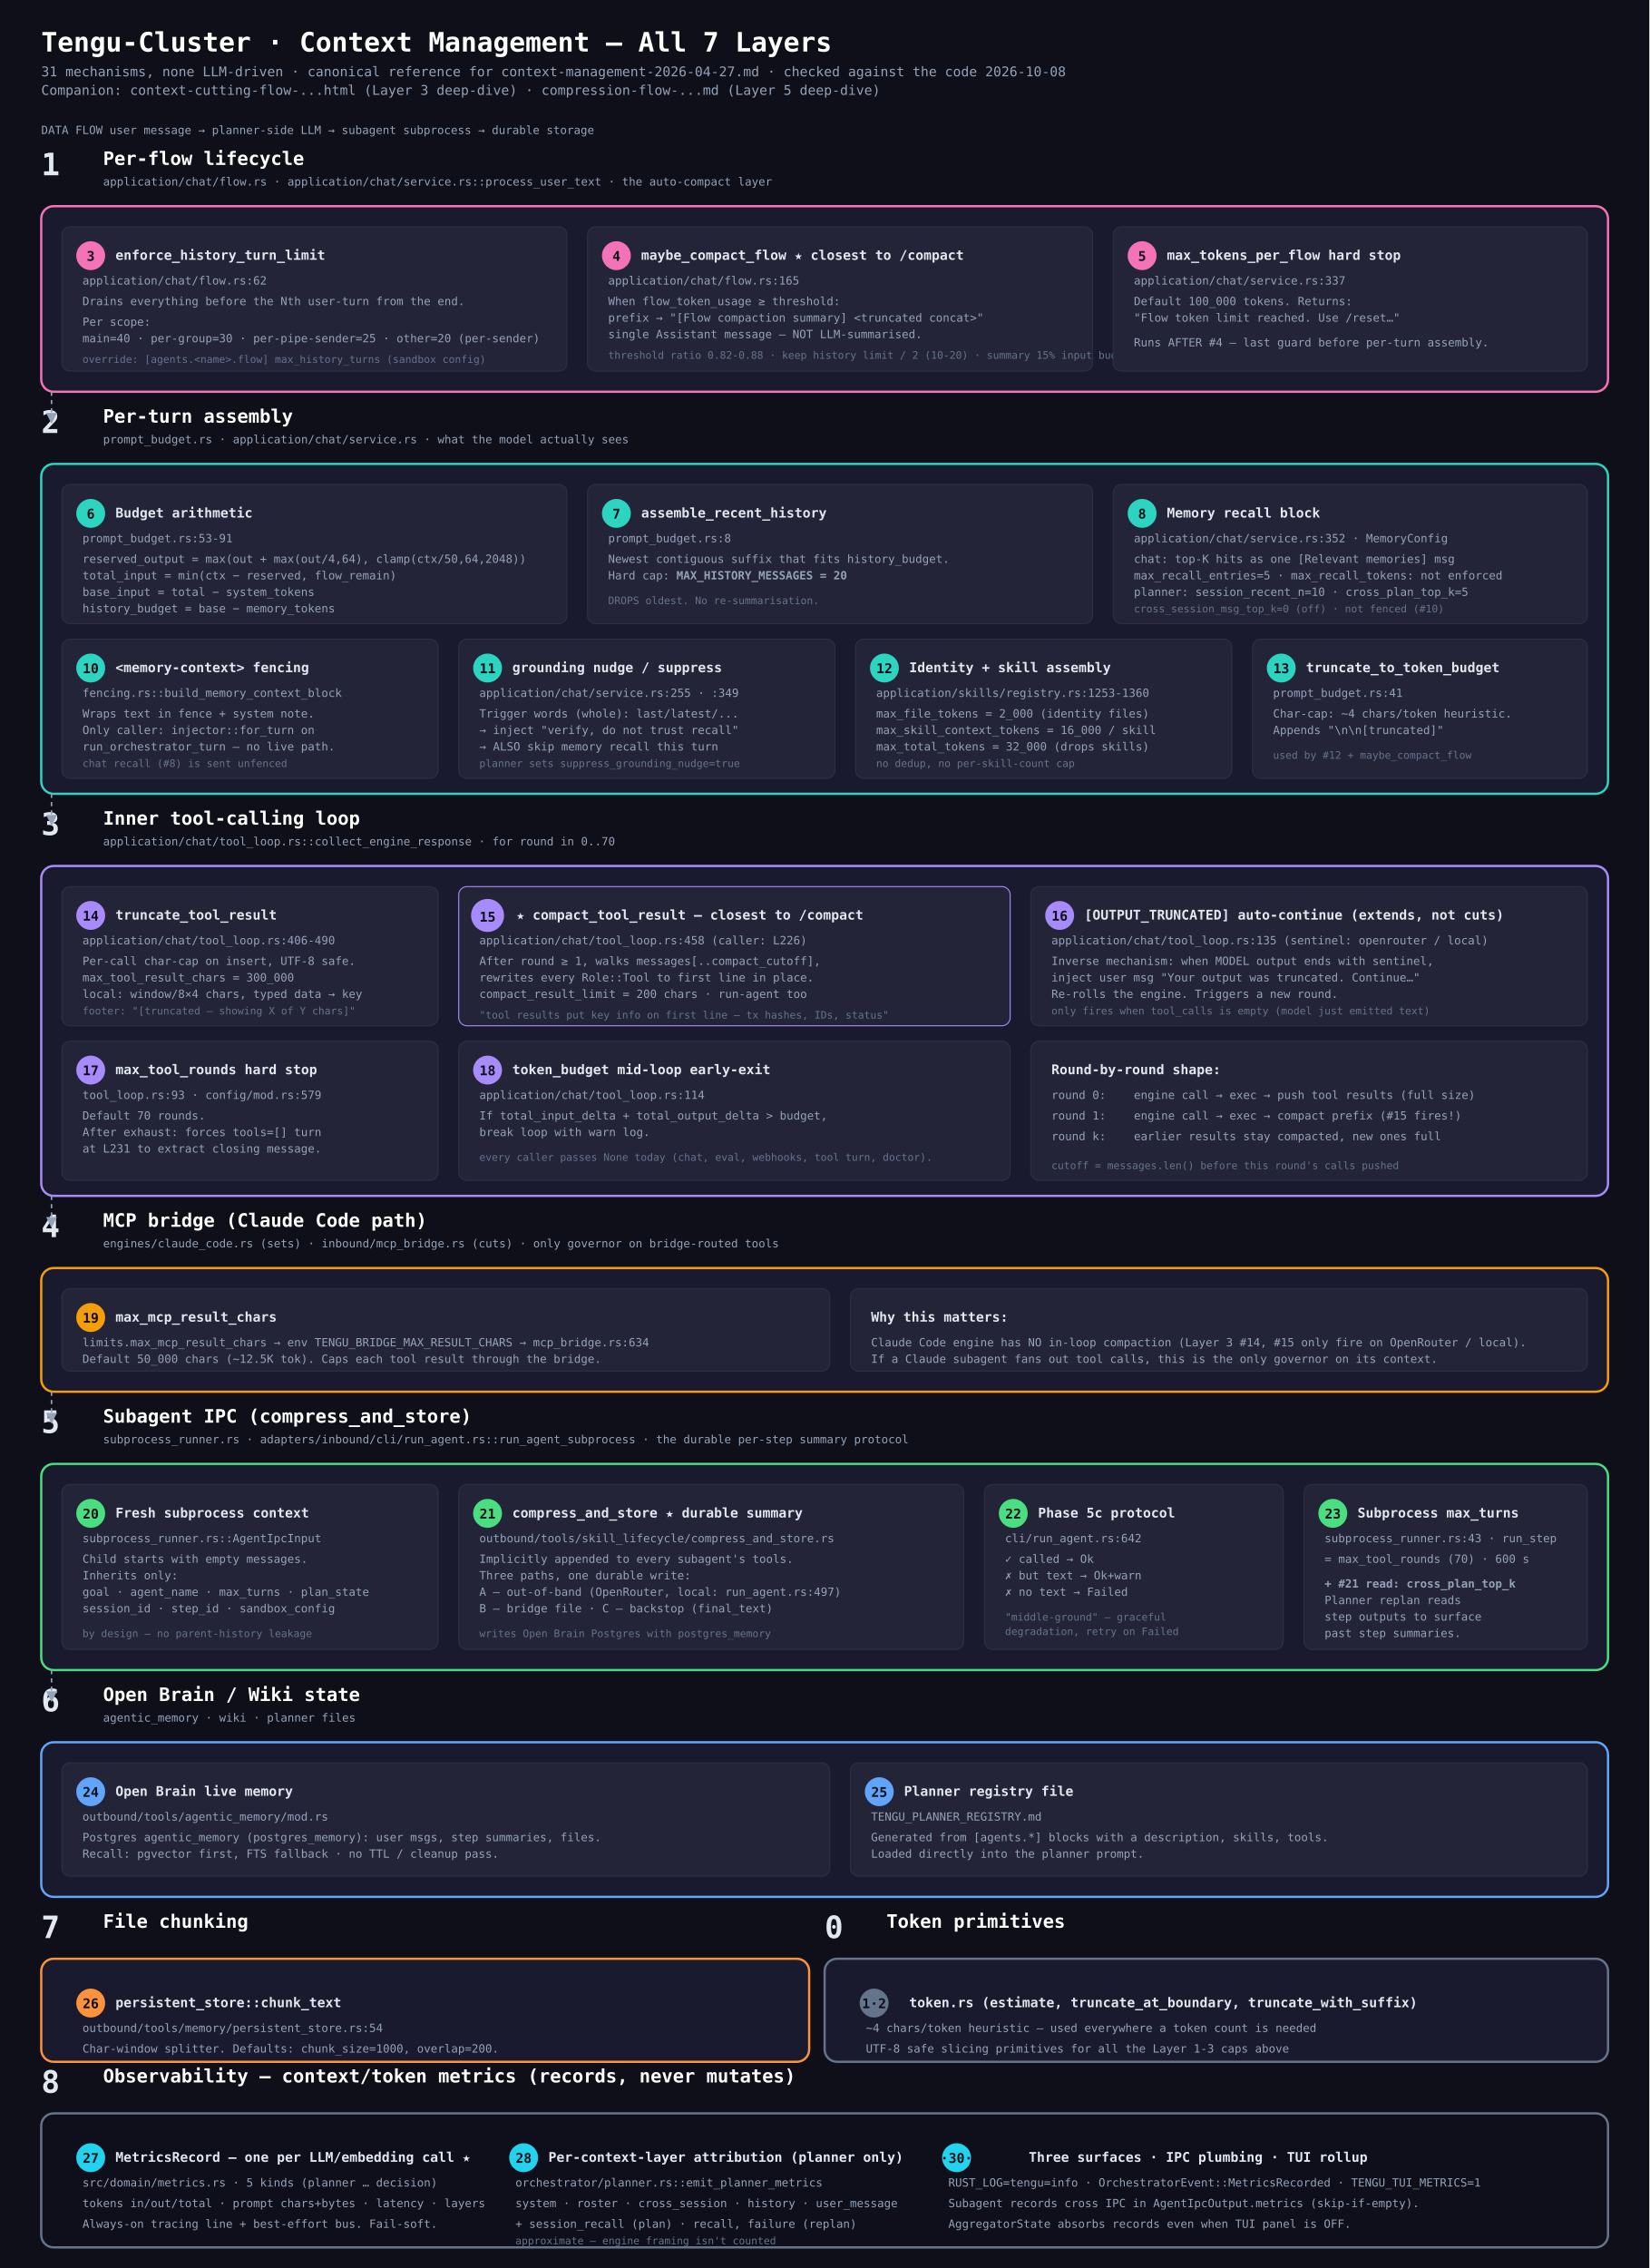
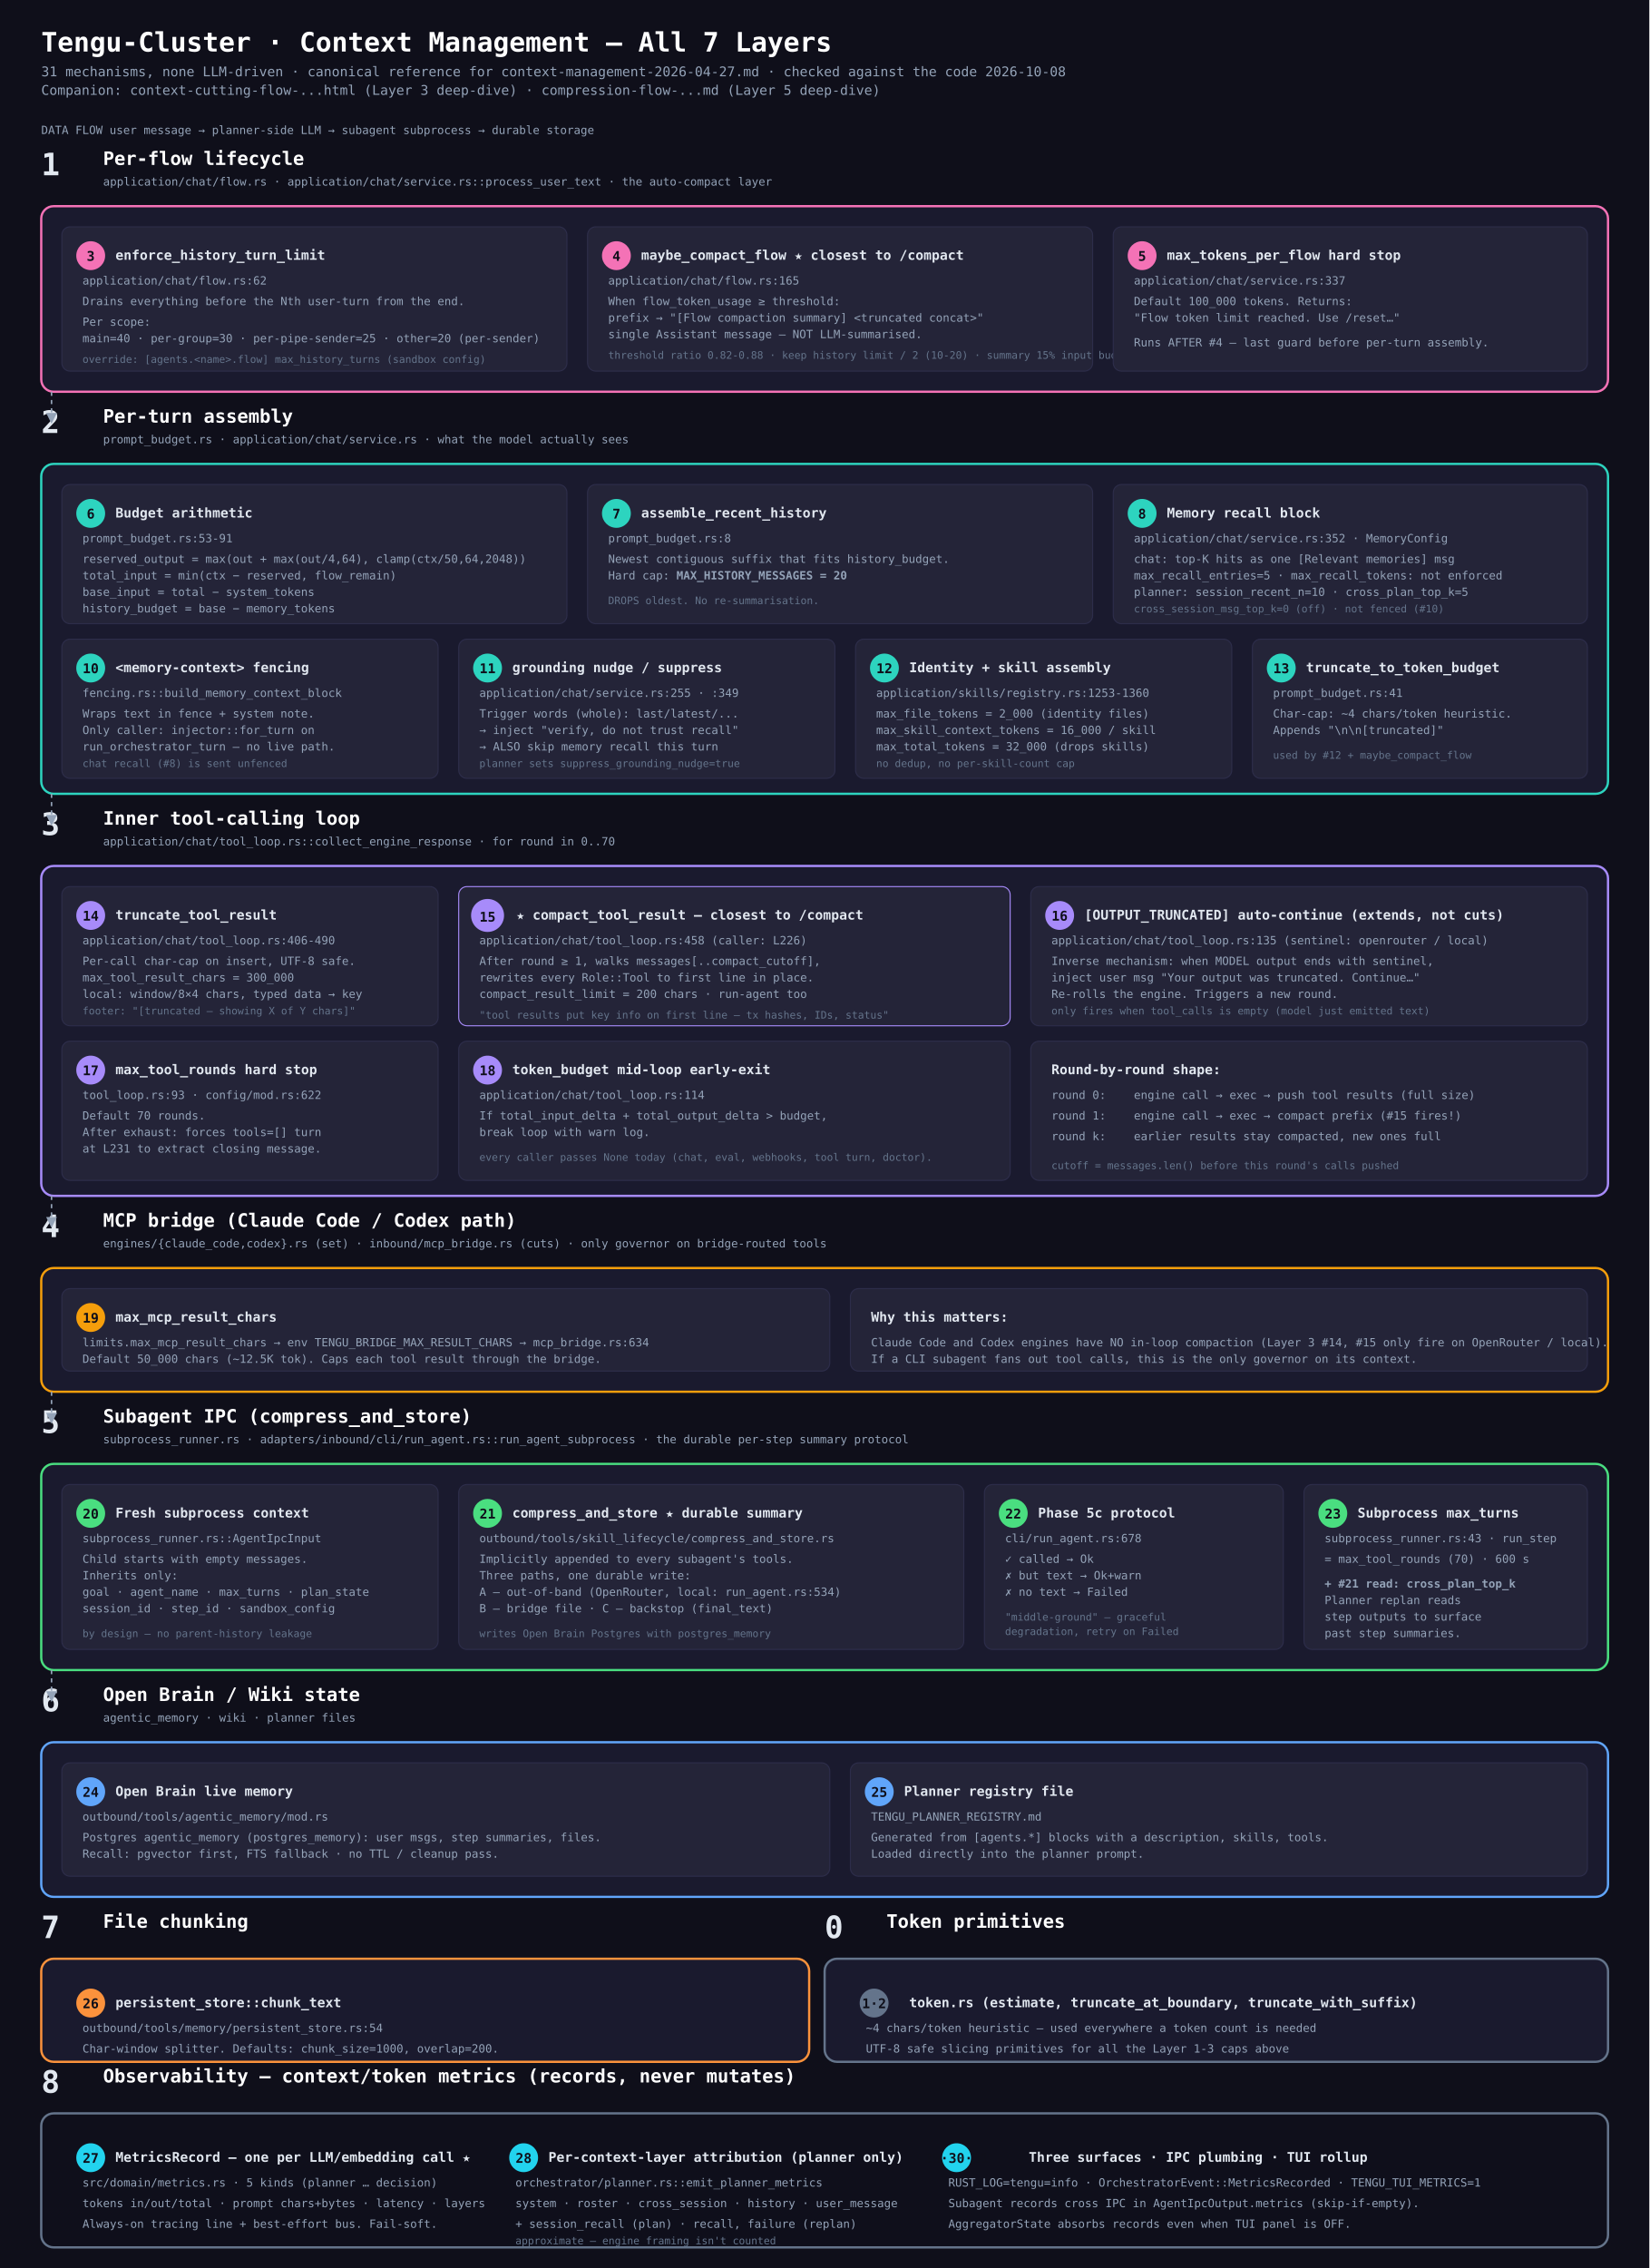
<svg xmlns="http://www.w3.org/2000/svg" viewBox="0 0 1600 2200" font-family="ui-monospace, SFMono-Regular, Menlo, monospace">
  <defs>
    <marker id="arr" viewBox="0 0 10 10" refX="9" refY="5" markerWidth="7" markerHeight="7" orient="auto-start-reverse">
      <path d="M0,0 L10,5 L0,10 z" fill="#94A3B8" />
    </marker>
    <style>
      .bg     { fill: #0F0F1A; }
      .panel  { fill: #1A1A2E; stroke: #2D2D4A; stroke-width: 1.5; rx: 10; }
      .panel2 { fill: #242438; stroke: #2D2D4A; stroke-width: 1; rx: 8; }
      .layer  { fill: #1A1A2E; stroke-width: 2.2; rx: 12; }
      .lbg    { fill: rgba(124,58,237,0.04); stroke-width: 1; rx: 8; }
      text    { fill: #E2E8F0; font-size: 12px; }
      .title    { font-size: 26px; font-weight: 700; fill: #fff; }
      .sub      { font-size: 13px; fill: #94A3B8; }
      .layer-n  { font-size: 30px; font-weight: 800; }
      .layer-t  { font-size: 18px; font-weight: 700; fill: #fff; }
      .layer-s  { font-size: 11px; fill: #94A3B8; }
      .mech     { font-size: 13px; font-weight: 600; }
      .mono     { font-family: ui-monospace, monospace; }
      .small    { font-size: 11px; fill: #94A3B8; }
      .tiny     { font-size: 10px; fill: #64748B; }
      .num      { fill: #0F0F1A; font-weight: 700; font-size: 13px; }
      .edge     { stroke: #94A3B8; stroke-width: 1.5; fill: none; }
      .dash     { stroke-dasharray: 4 4; }
      .L0 { stroke: #64748B; }   /* token primitives    -- slate */
      .L1 { stroke: #F472B6; }   /* per-flow            -- pink */
      .L2 { stroke: #2DD4BF; }   /* per-turn assembly   -- teal */
      .L3 { stroke: #A78BFA; }   /* inner tool loop     -- purple */
      .L4 { stroke: #F59E0B; }   /* mcp bridge          -- amber */
      .L5 { stroke: #4ADE80; }   /* subagent ipc        -- green */
      .L6 { stroke: #60A5FA; }   /* open brain / wiki   -- blue */
      .L7 { stroke: #FB923C; }   /* file chunking       -- orange */
      .badge { font-weight: 700; font-size: 13px; fill: #0F0F1A; }
    </style>
  </defs>
  <rect class="bg" width="1600" height="2200" />
  <text x="40" y="50" class="title">Tengu-Cluster · Context Management — All 7 Layers</text>
  <text x="40" y="74" class="sub">31 mechanisms, none LLM-driven · canonical reference for context-management-2026-04-27.md · checked against the code 2026-10-08</text>
  <text x="40" y="92" class="sub">Companion: context-cutting-flow-...html (Layer 3 deep-dive) · compression-flow-...md (Layer 5 deep-dive)</text>
  <text x="40" y="130" class="layer-s">DATA FLOW  user message  →  planner-side LLM  →  subagent subprocess  →  durable storage</text>
  <text x="40" y="170" class="layer-n" fill="#F472B6">1</text>
  <text x="100" y="160" class="layer-t">Per-flow lifecycle</text>
  <text x="100" y="180" class="layer-s mono">application/chat/flow.rs · application/chat/service.rs::process_user_text   ·   the auto-compact layer</text>
  <g transform="translate(40,200)">
    <rect class="layer L1" width="1520" height="180" />
    <g transform="translate(20,20)">
      <rect class="panel2" width="490" height="140" />
      <circle cx="28" cy="28" r="14" fill="#F472B6" />
      <text x="28" y="33" text-anchor="middle" class="badge">3</text>
      <text x="52" y="32" class="mech">enforce_history_turn_limit</text>
      <text x="20" y="56" class="small mono">application/chat/flow.rs:62</text>
      <text x="20" y="76" class="small">Drains everything before the Nth user-turn from the end.</text>
      <text x="20" y="96" class="small">Per scope:</text>
      <text x="20" y="112" class="small mono">main=40 · per-group=30 · per-pipe-sender=25 · other=20 (per-sender)</text>
      <text x="20" y="132" class="tiny">override: [agents.&lt;name&gt;.flow] max_history_turns (sandbox config)</text>
    </g>
    <g transform="translate(530,20)">
      <rect class="panel2" width="490" height="140" />
      <circle cx="28" cy="28" r="14" fill="#F472B6" />
      <text x="28" y="33" text-anchor="middle" class="badge">4</text>
      <text x="52" y="32" class="mech">maybe_compact_flow ★ closest to /compact</text>
      <text x="20" y="56" class="small mono">application/chat/flow.rs:165</text>
      <text x="20" y="76" class="small">When flow_token_usage ≥ threshold:</text>
      <text x="20" y="92" class="small">prefix → "[Flow compaction summary] &lt;truncated concat&gt;"</text>
      <text x="20" y="108" class="small">single Assistant message — NOT LLM-summarised.</text>
      <text x="20" y="128" class="tiny mono">threshold ratio 0.82-0.88 · keep history limit / 2 (10-20) · summary 15% input budget</text>
    </g>
    <g transform="translate(1040,20)">
      <rect class="panel2" width="460" height="140" />
      <circle cx="28" cy="28" r="14" fill="#F472B6" />
      <text x="28" y="33" text-anchor="middle" class="badge">5</text>
      <text x="52" y="32" class="mech">max_tokens_per_flow hard stop</text>
      <text x="20" y="56" class="small mono">application/chat/service.rs:337</text>
      <text x="20" y="76" class="small">Default 100_000 tokens. Returns:</text>
      <text x="20" y="92" class="small mono">"Flow token limit reached. Use /reset…"</text>
      <text x="20" y="116" class="small">Runs AFTER #4 — last guard before per-turn assembly.</text>
    </g>
  </g>
  <text x="40" y="420" class="layer-n" fill="#2DD4BF">2</text>
  <text x="100" y="410" class="layer-t">Per-turn assembly</text>
  <text x="100" y="430" class="layer-s mono">prompt_budget.rs · application/chat/service.rs   ·   what the model actually sees</text>
  <g transform="translate(40,450)">
    <rect class="layer L2" width="1520" height="320" />
    <g transform="translate(20,20)">
      <rect class="panel2" width="490" height="135" />
      <circle cx="28" cy="28" r="14" fill="#2DD4BF" />
      <text x="28" y="33" text-anchor="middle" class="badge">6</text>
      <text x="52" y="32" class="mech">Budget arithmetic</text>
      <text x="20" y="56" class="small mono">prompt_budget.rs:53-91</text>
      <text x="20" y="76" class="small mono">reserved_output = max(out + max(out/4,64), clamp(ctx/50,64,2048))</text>
      <text x="20" y="92" class="small mono">total_input    = min(ctx − reserved, flow_remain)</text>
      <text x="20" y="108" class="small mono">base_input     = total − system_tokens</text>
      <text x="20" y="124" class="small mono">history_budget = base − memory_tokens</text>
    </g>
    <g transform="translate(530,20)">
      <rect class="panel2" width="490" height="135" />
      <circle cx="28" cy="28" r="14" fill="#2DD4BF" />
      <text x="28" y="33" text-anchor="middle" class="badge">7</text>
      <text x="52" y="32" class="mech">assemble_recent_history</text>
      <text x="20" y="56" class="small mono">prompt_budget.rs:8</text>
      <text x="20" y="76" class="small">Newest contiguous suffix that fits history_budget.</text>
      <text x="20" y="92" class="small">Hard cap: <tspan font-weight="700">MAX_HISTORY_MESSAGES = 20</tspan>
      </text>
      <text x="20" y="116" class="tiny">DROPS oldest. No re-summarisation.</text>
    </g>
    <g transform="translate(1040,20)">
      <rect class="panel2" width="460" height="135" />
      <circle cx="28" cy="28" r="14" fill="#2DD4BF" />
      <text x="28" y="33" text-anchor="middle" class="badge">8</text>
      <text x="52" y="32" class="mech">Memory recall block</text>
      <text x="20" y="56" class="small mono">application/chat/service.rs:352 · MemoryConfig</text>
      <text x="20" y="76" class="small">chat: top-K hits as one [Relevant memories] msg</text>
      <text x="20" y="92" class="small mono">max_recall_entries=5 · max_recall_tokens: not enforced</text>
      <text x="20" y="108" class="small mono">planner: session_recent_n=10 · cross_plan_top_k=5</text>
      <text x="20" y="124" class="tiny">cross_session_msg_top_k=0 (off) · not fenced (#10)</text>
    </g>
    <g transform="translate(20,170)">
      <rect class="panel2" width="365" height="135" />
      <circle cx="28" cy="28" r="14" fill="#2DD4BF" />
      <text x="28" y="33" text-anchor="middle" class="badge">10</text>
      <text x="52" y="32" class="mech">&lt;memory-context&gt; fencing</text>
      <text x="20" y="56" class="small mono">fencing.rs::build_memory_context_block</text>
      <text x="20" y="76" class="small">Wraps text in fence + system note.</text>
      <text x="20" y="92" class="small">Only caller: injector::for_turn on</text>
      <text x="20" y="108" class="small">run_orchestrator_turn — no live path.</text>
      <text x="20" y="124" class="tiny">chat recall (#8) is sent unfenced</text>
    </g>
    <g transform="translate(405,170)">
      <rect class="panel2" width="365" height="135" />
      <circle cx="28" cy="28" r="14" fill="#2DD4BF" />
      <text x="28" y="33" text-anchor="middle" class="badge">11</text>
      <text x="52" y="32" class="mech">grounding nudge / suppress</text>
      <text x="20" y="56" class="small mono">application/chat/service.rs:255 · :349</text>
      <text x="20" y="76" class="small">Trigger words (whole): last/latest/...</text>
      <text x="20" y="92" class="small">→ inject "verify, do not trust recall"</text>
      <text x="20" y="108" class="small">→ ALSO skip memory recall this turn</text>
      <text x="20" y="124" class="tiny">planner sets suppress_grounding_nudge=true</text>
    </g>
    <g transform="translate(790,170)">
      <rect class="panel2" width="365" height="135" />
      <circle cx="28" cy="28" r="14" fill="#2DD4BF" />
      <text x="28" y="33" text-anchor="middle" class="badge">12</text>
      <text x="52" y="32" class="mech">Identity + skill assembly</text>
      <text x="20" y="56" class="small mono">application/skills/registry.rs:1253-1360</text>
      <text x="20" y="76" class="small mono">max_file_tokens = 2_000 (identity files)</text>
      <text x="20" y="92" class="small mono">max_skill_context_tokens = 16_000 / skill</text>
      <text x="20" y="108" class="small mono">max_total_tokens = 32_000 (drops skills)</text>
      <text x="20" y="124" class="tiny">no dedup, no per-skill-count cap</text>
    </g>
    <g transform="translate(1175,170)">
      <rect class="panel2" width="325" height="135" />
      <circle cx="28" cy="28" r="14" fill="#2DD4BF" />
      <text x="28" y="33" text-anchor="middle" class="badge">13</text>
      <text x="52" y="32" class="mech">truncate_to_token_budget</text>
      <text x="20" y="56" class="small mono">prompt_budget.rs:41</text>
      <text x="20" y="76" class="small">Char-cap: ~4 chars/token heuristic.</text>
      <text x="20" y="92" class="small">Appends "\n\n[truncated]"</text>
      <text x="20" y="116" class="tiny">used by #12 + maybe_compact_flow</text>
    </g>
  </g>
  <text x="40" y="810" class="layer-n" fill="#A78BFA">3</text>
  <text x="100" y="800" class="layer-t">Inner tool-calling loop</text>
  <text x="100" y="820" class="layer-s mono">application/chat/tool_loop.rs::collect_engine_response   ·   for round in 0..70</text>
  <g transform="translate(40,840)">
    <rect class="layer L3" width="1520" height="320" />
    <g transform="translate(20,20)">
      <rect class="panel2" width="365" height="135" />
      <circle cx="28" cy="28" r="14" fill="#A78BFA" />
      <text x="28" y="33" text-anchor="middle" class="badge">14</text>
      <text x="52" y="32" class="mech">truncate_tool_result</text>
      <text x="20" y="56" class="small mono">application/chat/tool_loop.rs:406-490</text>
      <text x="20" y="76" class="small">Per-call char-cap on insert, UTF-8 safe.</text>
      <text x="20" y="92" class="small mono">max_tool_result_chars = 300_000</text>
      <text x="20" y="108" class="small">local: window/8×4 chars, typed data → key</text>
      <text x="20" y="124" class="tiny">footer: "[truncated — showing X of Y chars]"</text>
    </g>
    <g transform="translate(405,20)">
      <rect class="panel2 L3" width="535" height="135" stroke-width="2.5" stroke="#A78BFA" />
      <circle cx="28" cy="28" r="16" fill="#A78BFA" />
      <text x="28" y="34" text-anchor="middle" class="badge" font-size="15">15</text>
      <text x="56" y="32" class="mech" fill="#fff">★ compact_tool_result — closest to /compact</text>
      <text x="20" y="56" class="small mono">application/chat/tool_loop.rs:458  (caller: L226)</text>
      <text x="20" y="76" class="small">After round ≥ 1, walks messages[..compact_cutoff],</text>
      <text x="20" y="92" class="small">rewrites every Role::Tool to first line in place.</text>
      <text x="20" y="108" class="small mono">compact_result_limit = 200 chars · run-agent too</text>
      <text x="20" y="128" class="tiny">"tool results put key info on first line — tx hashes, IDs, status"</text>
    </g>
    <g transform="translate(960,20)">
      <rect class="panel2" width="540" height="135" />
      <circle cx="28" cy="28" r="14" fill="#A78BFA" />
      <text x="28" y="33" text-anchor="middle" class="badge">16</text>
      <text x="52" y="32" class="mech">[OUTPUT_TRUNCATED] auto-continue (extends, not cuts)</text>
      <text x="20" y="56" class="small mono">application/chat/tool_loop.rs:135 (sentinel: openrouter / local)</text>
      <text x="20" y="76" class="small">Inverse mechanism: when MODEL output ends with sentinel,</text>
      <text x="20" y="92" class="small">inject user msg "Your output was truncated. Continue…"</text>
      <text x="20" y="108" class="small">Re-rolls the engine. Triggers a new round.</text>
      <text x="20" y="124" class="tiny">only fires when tool_calls is empty (model just emitted text)</text>
    </g>
    <g transform="translate(20,170)">
      <rect class="panel2" width="365" height="135" />
      <circle cx="28" cy="28" r="14" fill="#A78BFA" />
      <text x="28" y="33" text-anchor="middle" class="badge">17</text>
      <text x="52" y="32" class="mech">max_tool_rounds hard stop</text>
-       <text x="20" y="56" class="small mono">tool_loop.rs:93 · config/mod.rs:579</text>
+       <text x="20" y="56" class="small mono">tool_loop.rs:93 · config/mod.rs:622</text>
      <text x="20" y="76" class="small">Default 70 rounds.</text>
      <text x="20" y="92" class="small">After exhaust: forces tools=[] turn</text>
      <text x="20" y="108" class="small">at L231 to extract closing message.</text>
    </g>
    <g transform="translate(405,170)">
      <rect class="panel2" width="535" height="135" />
      <circle cx="28" cy="28" r="14" fill="#A78BFA" />
      <text x="28" y="33" text-anchor="middle" class="badge">18</text>
      <text x="52" y="32" class="mech">token_budget mid-loop early-exit</text>
      <text x="20" y="56" class="small mono">application/chat/tool_loop.rs:114</text>
      <text x="20" y="76" class="small">If total_input_delta + total_output_delta &gt; budget,</text>
      <text x="20" y="92" class="small">break loop with warn log.</text>
      <text x="20" y="116" class="tiny">every caller passes None today (chat, eval, webhooks, tool turn, doctor).</text>
    </g>
    <g transform="translate(960,170)">
      <rect class="panel2" width="540" height="135" />
      <text x="20" y="32" class="mech" fill="#94A3B8">Round-by-round shape:</text>
      <text x="20" y="56" class="small mono" fill="#A78BFA">round 0:</text>
      <text x="100" y="56" class="small">engine call → exec → push tool results (full size)</text>
      <text x="20" y="76" class="small mono" fill="#A78BFA">round 1:</text>
      <text x="100" y="76" class="small">engine call → exec → compact prefix (#15 fires!)</text>
      <text x="20" y="96" class="small mono" fill="#A78BFA">round k:</text>
      <text x="100" y="96" class="small">earlier results stay compacted, new ones full</text>
      <text x="20" y="124" class="tiny">cutoff = messages.len() before this round's calls pushed</text>
    </g>
  </g>
  <text x="40" y="1200" class="layer-n" fill="#F59E0B">4</text>
-   <text x="100" y="1190" class="layer-t">MCP bridge (Claude Code path)</text>
-   <text x="100" y="1210" class="layer-s mono">engines/claude_code.rs (sets) · inbound/mcp_bridge.rs (cuts)   ·   only governor on bridge-routed tools</text>
+   <text x="100" y="1190" class="layer-t">MCP bridge (Claude Code / Codex path)</text>
+   <text x="100" y="1210" class="layer-s mono">engines/{claude_code,codex}.rs (set) · inbound/mcp_bridge.rs (cuts)   ·   only governor on bridge-routed tools</text>
  <g transform="translate(40,1230)">
    <rect class="layer L4" width="1520" height="120" />
    <g transform="translate(20,20)">
      <rect class="panel2" width="745" height="80" />
      <circle cx="28" cy="28" r="14" fill="#F59E0B" />
      <text x="28" y="33" text-anchor="middle" class="badge">19</text>
      <text x="52" y="32" class="mech">max_mcp_result_chars</text>
      <text x="20" y="56" class="small mono">limits.max_mcp_result_chars → env TENGU_BRIDGE_MAX_RESULT_CHARS → mcp_bridge.rs:634</text>
      <text x="20" y="72" class="small">Default 50_000 chars (~12.5K tok). Caps each tool result through the bridge.</text>
    </g>
    <g transform="translate(785,20)">
      <rect class="panel2" width="715" height="80" />
      <text x="20" y="32" class="mech" fill="#F87171">Why this matters:</text>
-       <text x="20" y="56" class="small">Claude Code engine has NO in-loop compaction (Layer 3 #14, #15 only fire on OpenRouter / local).</text>
-       <text x="20" y="72" class="small">If a Claude subagent fans out tool calls, this is the only governor on its context.</text>
+       <text x="20" y="56" class="small">Claude Code and Codex engines have NO in-loop compaction (Layer 3 #14, #15 only fire on OpenRouter / local).</text>
+       <text x="20" y="72" class="small">If a CLI subagent fans out tool calls, this is the only governor on its context.</text>
    </g>
  </g>
  <text x="40" y="1390" class="layer-n" fill="#4ADE80">5</text>
  <text x="100" y="1380" class="layer-t">Subagent IPC (compress_and_store)</text>
  <text x="100" y="1400" class="layer-s mono">subprocess_runner.rs · adapters/inbound/cli/run_agent.rs::run_agent_subprocess   ·   the durable per-step summary protocol</text>
  <g transform="translate(40,1420)">
    <rect class="layer L5" width="1520" height="200" />
    <g transform="translate(20,20)">
      <rect class="panel2" width="365" height="160" />
      <circle cx="28" cy="28" r="14" fill="#4ADE80" />
      <text x="28" y="33" text-anchor="middle" class="badge">20</text>
      <text x="52" y="32" class="mech">Fresh subprocess context</text>
      <text x="20" y="56" class="small mono">subprocess_runner.rs::AgentIpcInput</text>
      <text x="20" y="76" class="small">Child starts with empty messages.</text>
      <text x="20" y="92" class="small">Inherits only:</text>
      <text x="20" y="108" class="small mono">goal · agent_name · max_turns · plan_state</text>
      <text x="20" y="124" class="small mono">session_id · step_id · sandbox_config</text>
      <text x="20" y="148" class="tiny">by design — no parent-history leakage</text>
    </g>
    <g transform="translate(405,20)">
      <rect class="panel2" width="490" height="160" />
      <circle cx="28" cy="28" r="14" fill="#4ADE80" />
      <text x="28" y="33" text-anchor="middle" class="badge">21</text>
      <text x="52" y="32" class="mech">compress_and_store ★ durable summary</text>
      <text x="20" y="56" class="small mono">outbound/tools/skill_lifecycle/compress_and_store.rs</text>
      <text x="20" y="76" class="small">Implicitly appended to every subagent's tools.</text>
      <text x="20" y="92" class="small">Three paths, one durable write:</text>
-       <text x="20" y="108" class="small">A — out-of-band (OpenRouter, local: run_agent.rs:497)</text>
+       <text x="20" y="108" class="small">A — out-of-band (OpenRouter, local: run_agent.rs:534)</text>
      <text x="20" y="124" class="small">B — bridge file · C — backstop (final_text)</text>
      <text x="20" y="148" class="tiny">writes Open Brain Postgres with postgres_memory</text>
    </g>
    <g transform="translate(915,20)">
      <rect class="panel2" width="290" height="160" />
      <circle cx="28" cy="28" r="14" fill="#4ADE80" />
      <text x="28" y="33" text-anchor="middle" class="badge">22</text>
      <text x="52" y="32" class="mech">Phase 5c protocol</text>
-       <text x="20" y="56" class="small mono">cli/run_agent.rs:642</text>
+       <text x="20" y="56" class="small mono">cli/run_agent.rs:678</text>
      <text x="20" y="76" class="small">✓ called → Ok</text>
      <text x="20" y="92" class="small">✗ but text → Ok+warn</text>
      <text x="20" y="108" class="small">✗ no text → Failed</text>
      <text x="20" y="132" class="tiny">"middle-ground" — graceful</text>
      <text x="20" y="146" class="tiny">degradation, retry on Failed</text>
    </g>
    <g transform="translate(1225,20)">
      <rect class="panel2" width="275" height="160" />
      <circle cx="28" cy="28" r="14" fill="#4ADE80" />
      <text x="28" y="33" text-anchor="middle" class="badge">23</text>
      <text x="52" y="32" class="mech">Subprocess max_turns</text>
      <text x="20" y="56" class="small mono">subprocess_runner.rs:43 · run_step</text>
      <text x="20" y="76" class="small">= max_tool_rounds (70) · 600 s</text>
      <text x="20" y="100" class="small mech">+ #21 read: cross_plan_top_k</text>
      <text x="20" y="116" class="small">Planner replan reads</text>
      <text x="20" y="132" class="small">step outputs to surface</text>
      <text x="20" y="148" class="small">past step summaries.</text>
    </g>
  </g>
  <text x="40" y="1660" class="layer-n" fill="#60A5FA">6</text>
  <text x="100" y="1650" class="layer-t">Open Brain / Wiki state</text>
  <text x="100" y="1670" class="layer-s mono">agentic_memory · wiki · planner files</text>
  <g transform="translate(40,1690)">
    <rect class="layer L6" width="1520" height="150" />
    <g transform="translate(20,20)">
      <rect class="panel2" width="745" height="110" />
      <circle cx="28" cy="28" r="14" fill="#60A5FA" />
      <text x="28" y="33" text-anchor="middle" class="badge">24</text>
      <text x="52" y="32" class="mech">Open Brain live memory</text>
      <text x="20" y="56" class="small mono">outbound/tools/agentic_memory/mod.rs</text>
      <text x="20" y="76" class="small">Postgres agentic_memory (postgres_memory): user msgs, step summaries, files.</text>
      <text x="20" y="92" class="small">Recall: pgvector first, FTS fallback · no TTL / cleanup pass.</text>
    </g>
    <g transform="translate(785,20)">
      <rect class="panel2" width="715" height="110" />
      <circle cx="28" cy="28" r="14" fill="#60A5FA" />
      <text x="28" y="33" text-anchor="middle" class="badge">25</text>
      <text x="52" y="32" class="mech">Planner registry file</text>
      <text x="20" y="56" class="small mono">TENGU_PLANNER_REGISTRY.md</text>
      <text x="20" y="76" class="small">Generated from [agents.*] blocks with a description, skills, tools.</text>
      <text x="20" y="92" class="small">Loaded directly into the planner prompt.</text>
    </g>
  </g>
  <text x="40" y="1880" class="layer-n" fill="#FB923C">7</text>
  <text x="100" y="1870" class="layer-t">File chunking</text>
  <g transform="translate(40,1900)">
    <rect class="layer L7" width="745" height="100" />
    <g transform="translate(20,15)">
      <circle cx="28" cy="28" r="14" fill="#FB923C" />
      <text x="28" y="33" text-anchor="middle" class="badge">26</text>
      <text x="52" y="32" class="mech">persistent_store::chunk_text</text>
      <text x="20" y="56" class="small mono">outbound/tools/memory/persistent_store.rs:54</text>
      <text x="20" y="76" class="small">Char-window splitter. Defaults: chunk_size=1000, overlap=200.</text>
    </g>
  </g>
  <text x="800" y="1880" class="layer-n" fill="#64748B">0</text>
  <text x="860" y="1870" class="layer-t">Token primitives</text>
  <g transform="translate(800,1900)">
    <rect class="layer L0" width="760" height="100" />
    <g transform="translate(20,15)">
      <circle cx="28" cy="28" r="14" fill="#64748B" />
      <text x="28" y="33" text-anchor="middle" class="badge">1·2</text>
      <text x="62" y="32" class="mech">token.rs (estimate, truncate_at_boundary, truncate_with_suffix)</text>
      <text x="20" y="56" class="small mono">~4 chars/token heuristic — used everywhere a token count is needed</text>
      <text x="20" y="76" class="small">UTF-8 safe slicing primitives for all the Layer 1-3 caps above</text>
    </g>
  </g>
  <text x="40" y="2030" class="layer-n" fill="#22D3EE">8</text>
  <text x="100" y="2020" class="layer-t">Observability — context/token metrics (records, never mutates)</text>
  <g transform="translate(40,2050)">
    <rect class="layer L0" width="1520" height="130" fill="#0e7490" fill-opacity="0.07" stroke="#22D3EE" />
    <g transform="translate(20,15)">
      <circle cx="28" cy="28" r="14" fill="#22D3EE" />
      <text x="28" y="33" text-anchor="middle" class="badge">27</text>
      <text x="52" y="32" class="mech">MetricsRecord — one per LLM/embedding call ★</text>
      <text x="20" y="56" class="small mono">src/domain/metrics.rs · 5 kinds (planner … decision)</text>
      <text x="20" y="76" class="small">tokens in/out/total · prompt chars+bytes · latency · layers</text>
      <text x="20" y="96" class="small">Always-on tracing line + best-effort bus. Fail-soft.</text>
    </g>
    <g transform="translate(440,15)">
      <circle cx="28" cy="28" r="14" fill="#22D3EE" />
      <text x="28" y="33" text-anchor="middle" class="badge">28</text>
      <text x="52" y="32" class="mech">Per-context-layer attribution (planner only)</text>
      <text x="20" y="56" class="small mono">orchestrator/planner.rs::emit_planner_metrics</text>
      <text x="20" y="76" class="small">system · roster · cross_session · history · user_message</text>
      <text x="20" y="96" class="small">+ session_recall (plan) · recall, failure (replan)</text>
      <text x="20" y="112" class="tiny">approximate — engine framing isn't counted</text>
    </g>
    <g transform="translate(860,15)">
      <circle cx="28" cy="28" r="14" fill="#22D3EE" />
      <text x="28" y="33" text-anchor="middle" class="badge">29·30·31</text>
      <text x="98" y="32" class="mech">Three surfaces · IPC plumbing · TUI rollup</text>
      <text x="20" y="56" class="small mono">RUST_LOG=tengu=info · OrchestratorEvent::MetricsRecorded · TENGU_TUI_METRICS=1</text>
      <text x="20" y="76" class="small">Subagent records cross IPC in AgentIpcOutput.metrics (skip-if-empty).</text>
      <text x="20" y="96" class="small">AggregatorState absorbs records even when TUI panel is OFF.</text>
    </g>
  </g>
  <path class="edge dash" d="M 50 380 L 50 410" marker-end="url(#arr)" />
  <path class="edge dash" d="M 50 770 L 50 800" marker-end="url(#arr)" />
  <path class="edge dash" d="M 50 1160 L 50 1190" marker-end="url(#arr)" />
  <path class="edge dash" d="M 50 1350 L 50 1380" marker-end="url(#arr)" />
  <path class="edge dash" d="M 50 1620 L 50 1650" marker-end="url(#arr)" />
</svg>
